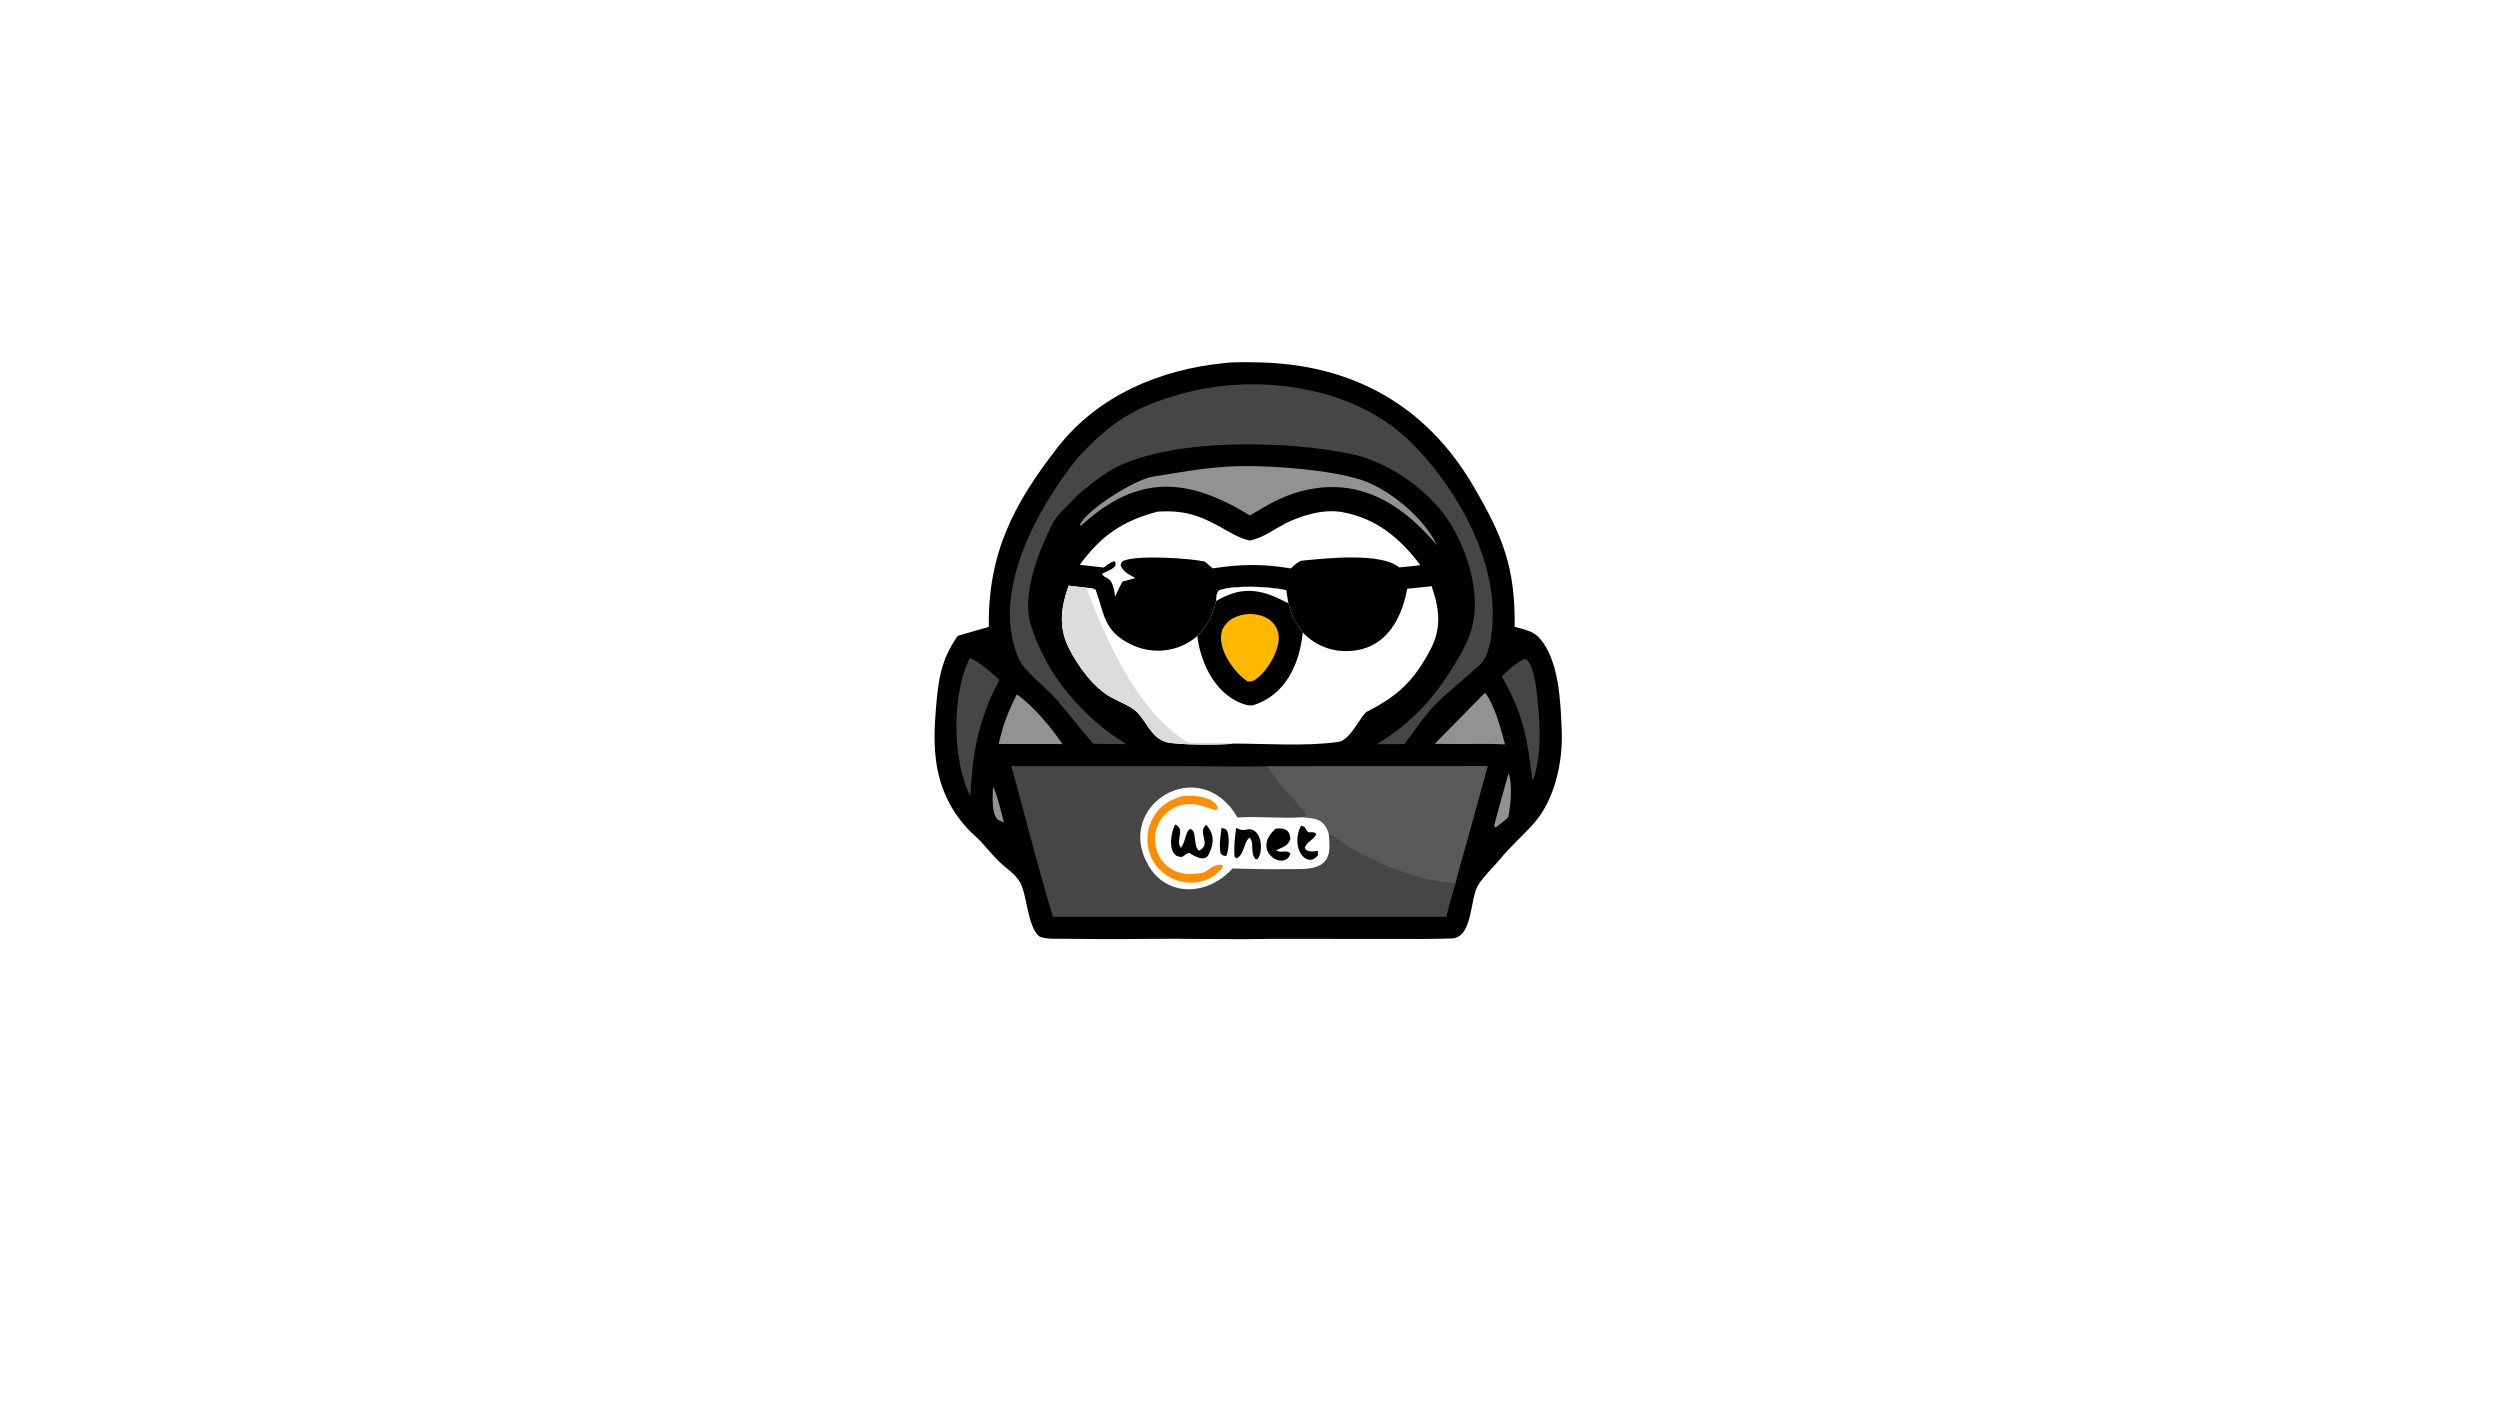
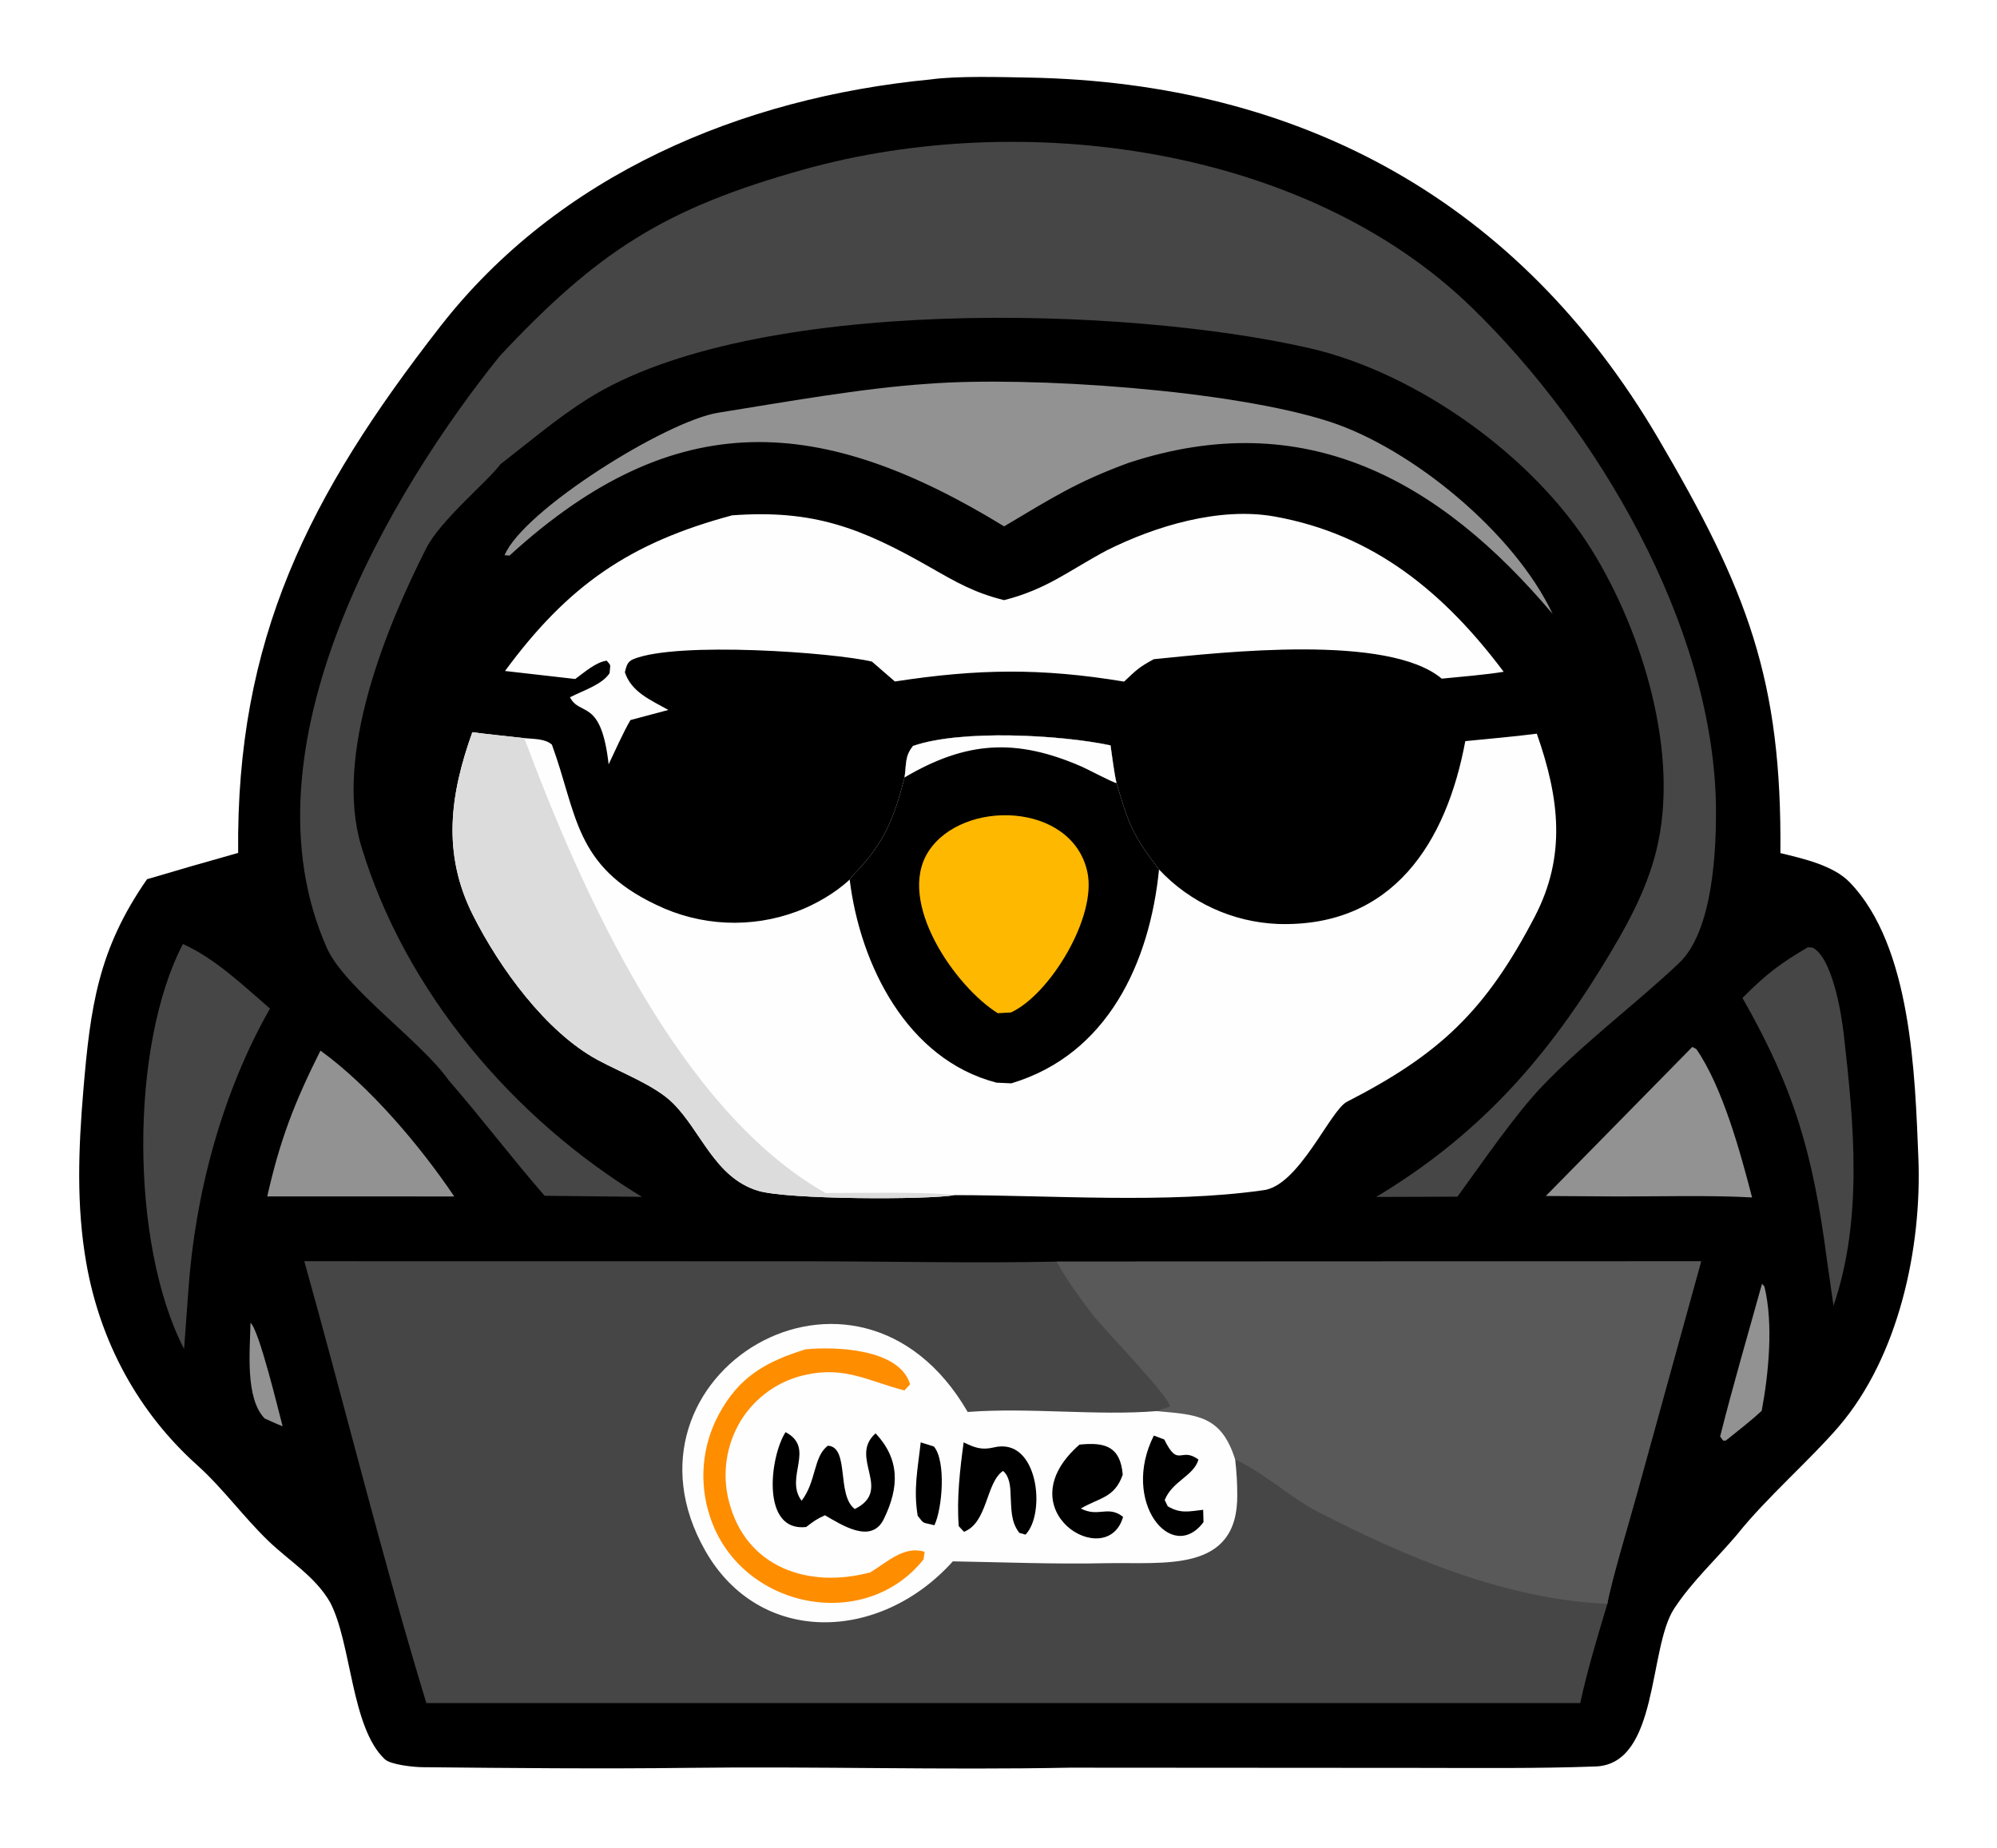
- <svg xmlns="http://www.w3.org/2000/svg" width="1920" height="1080" viewBox="0 0 1920 1080" fill="none">
+ <svg xmlns="http://www.w3.org/2000/svg" viewBox="697 258 523 484" fill="none">
  <path d="M940.796 278.803C947.62 277.847 959.349 278.194 966.439 278.323C1037.92 279.632 1094.94 310.934 1131.28 372.845C1154.61 412.578 1163.71 436.104 1163.27 481.47C1169.15 482.905 1177.08 484.646 1181.4 489.101C1197.64 505.86 1198.53 539.783 1199.4 561.124C1200.38 584.955 1194.23 613.35 1178.63 631.605C1171.13 640.377 1159.58 650.362 1152 659.892C1146.52 666.394 1140.12 672.248 1135.45 679.379C1128.63 689.77 1131.5 720.126 1114.85 720.734C1099.37 721.299 1083.71 721.112 1068.45 721.105L977.185 721.046C944.14 721.704 910.435 720.676 877.268 721.094C854.297 721.383 830.567 721.148 807.558 720.92C805.365 720.898 799.338 720.288 797.789 718.844C788.919 710.568 789.076 688.335 783.428 677.689C779.57 671.001 772.818 666.959 767.344 661.708C760.842 655.471 755.342 647.809 748.658 641.815C733.119 627.881 723.219 609.443 719.603 588.887C716.953 573.761 717.55 558.857 718.82 543.711C720.657 521.788 722.701 506.708 735.512 488.313C743.446 485.95 751.399 483.654 759.37 481.423C758.803 425.452 777.815 387.784 812.306 343.516C843.237 303.818 891.037 283.591 940.796 278.803Z" fill="black" />
  <path d="M973.704 588.482L1142.51 588.409L1125.72 649.253C1123.86 656.071 1119.1 671.722 1117.95 678.128C1115.35 686.869 1112.79 695.191 1110.85 704.127L808.657 704.126C797.421 667.317 787.204 625.882 776.692 588.373L908.323 588.395C929.994 588.411 952.133 588.933 973.704 588.482Z" fill="#474647" />
  <path d="M973.704 588.482L1142.51 588.409L1125.72 649.253C1123.86 656.071 1119.1 671.722 1117.95 678.128C1091.41 676.98 1065.28 665.986 1041.8 653.838C1035.24 650.44 1028.56 644.257 1021.26 640.685L1020.48 640.311C1016.88 628.805 1010.6 628.585 999.926 627.644L1003.36 626.453C1003.49 624.013 985.908 606.013 983.056 602.238C979.489 597.518 976.746 593.856 973.704 588.482Z" fill="#595959" />
  <path d="M946.545 666.999C927.438 688.265 895.91 689.219 881.7 664.203C855.588 618.233 921.394 577.802 950.433 627.868C966.539 626.631 984.319 628.918 999.926 627.644C1010.6 628.585 1016.88 628.805 1020.48 640.311C1020.84 643.366 1021.03 646.44 1021.03 649.516C1021.26 670.223 1001.83 667.147 986.519 667.487C973.361 667.779 959.736 667.227 946.545 666.999Z" fill="#FEFEFE" />
  <path d="M907.978 611.46C915.878 610.687 932.594 611.3 935.351 620.625C934.917 621.094 934.421 621.628 933.864 622.229C924.473 619.801 918.361 615.858 908.059 618.119C900.954 619.636 894.783 624.001 890.986 630.195C887.173 636.497 886.054 644.068 887.879 651.204C892.286 668.653 908.768 674.236 924.954 669.873C929.422 667.13 933.922 662.796 939.15 664.509L938.866 666.487C923.349 686.006 890.725 679.264 882.928 655.249C880.012 646.442 880.825 636.825 885.18 628.632C890.54 618.592 897.632 614.667 907.978 611.46Z" fill="#FF8D00" />
  <path d="M902.722 633.154C910.71 637.332 902.356 645.021 906.932 651.124C910.836 646.044 909.965 639.6 913.817 636.706C919.561 637.049 916.004 649.659 920.862 653.296C930.982 648.278 919.114 639.784 926.317 633.471C932.61 640.201 932.594 647.446 928.471 655.908C925.222 662.577 917.531 657.506 913.04 654.932C910.728 655.981 910.172 656.468 908.117 658.008C896.285 659.324 898.567 639.71 902.722 633.154Z" fill="black" />
  <path d="M979.708 636.423C986.479 635.715 990.407 636.945 991.036 644.293C988.913 650.393 985.004 650.279 980.056 653.156C984.684 655.578 987.211 652.218 991.125 655.351C986.999 669.89 960.016 653.672 979.708 636.423Z" fill="black" />
  <path d="M949.373 635.832C952.313 637.248 954.104 637.917 957.306 637.147C968.918 634.355 970.995 654.472 965.574 659.996L963.962 659.545C961.662 656.591 961.895 653.255 961.664 649.462C961.624 647.334 961.334 644.608 959.68 643.323C955.159 646.374 955.715 656.857 949.458 659.256L948.093 657.784C947.521 650.636 948.409 642.922 949.373 635.832Z" fill="black" />
  <path d="M999.185 634.054L1001.92 635.083C1005.66 642.743 1006.16 636.822 1010.87 640.346C1009.59 644.661 1004.06 645.927 1002.03 650.931L1002.83 652.585C1006.19 654.532 1008.21 653.944 1012.1 653.497L1012.19 656.727C1003.88 667.83 990.447 651.367 999.185 634.054Z" fill="black" />
  <path d="M938.129 635.834L941.584 636.922C944.813 640.725 943.782 653.271 941.711 657.541C938.351 656.665 939.211 657.402 937.337 655.073C936.188 648.112 937.349 642.87 938.129 635.834Z" fill="black" />
  <path d="M820.704 449.812C825.178 450.388 829.815 450.848 834.312 451.356C836.86 451.604 839.781 451.487 841.538 453.059C848.169 471.143 847.348 484.84 868.888 495.028C880.426 500.626 893.755 501.244 905.761 496.738C910.513 494.958 915.807 491.904 919.526 488.401C919.913 487.82 920.137 487.499 920.637 486.993C928.649 478.895 931.197 472.128 933.9 461.649C934.421 457.773 933.976 456.104 936.115 453.41C948.544 449.049 974.776 450.469 987.838 453.254C988.266 456.176 988.769 460.391 989.413 463.138C992.544 473.73 993.589 476.735 1000.54 485.762C1008.64 494.428 1019.83 499.556 1031.68 500.035C1061.84 500.992 1075.84 478.578 1080.75 452.142C1086.81 451.52 1093.5 450.971 1099.48 450.187C1105.5 467.322 1107.17 482.308 1098.94 498.131C1086.02 522.937 1073.89 534.236 1049.75 546.615C1045.33 548.88 1037.05 568.984 1027.63 569.809C1002.98 573.344 971.959 571.077 947.059 571.067C939.851 572.315 903.179 572.251 895.515 569.919C884.208 566.479 880.653 554.338 873.237 546.97C868.548 542.311 859.68 538.99 853.497 535.637C839.89 528.258 827.773 511.436 820.88 497.754C812.743 481.604 814.833 466.196 820.704 449.812Z" fill="#FEFEFE" />
  <path d="M933.9 461.649C934.421 457.773 933.976 456.104 936.115 453.41C948.544 449.049 974.776 450.469 987.838 453.254C988.266 456.176 988.769 460.391 989.413 463.138C992.544 473.73 993.589 476.735 1000.54 485.762C998.116 510.121 987.115 534.223 961.858 541.782L957.966 541.603C934.524 535.516 922.248 510.702 919.526 488.401C919.913 487.82 920.137 487.499 920.637 486.993C928.649 478.895 931.197 472.128 933.9 461.649Z" fill="black" />
  <path d="M958.318 523.411C947.322 516.593 931.592 494.273 940.165 481.029C949.084 467.251 977.733 468.043 981.767 486.383C984.362 498.177 971.902 518.581 961.754 523.218L958.318 523.411Z" fill="#FFB800" />
  <path d="M933.9 461.649C934.421 457.773 933.976 456.104 936.115 453.41C948.544 449.049 974.776 450.469 987.838 453.254C988.266 456.176 988.769 460.391 989.413 463.138C988.424 463 981.877 459.508 980.28 458.812C963.104 451.333 950.102 452.1 933.9 461.649Z" fill="#FEFEFE" />
  <path d="M820.704 449.812C825.178 450.388 829.815 450.848 834.312 451.356C849.279 491.513 874.777 548.762 913.205 570.519C921.235 570.54 939.871 570.11 947.059 571.067C939.851 572.315 903.179 572.251 895.515 569.919C884.208 566.479 880.653 554.338 873.237 546.97C868.548 542.311 859.68 538.99 853.497 535.637C839.89 528.258 827.773 511.436 820.88 497.754C812.743 481.604 814.833 466.196 820.704 449.812Z" fill="#DCDCDC" />
  <path d="M827.887 351.258C853.59 323.818 871.03 312.565 907.591 302.374C964.581 286.489 1038.72 296.077 1082.43 338.531C1115.25 370.399 1145.26 421.255 1146.38 468.257C1146.59 480.332 1145.68 501.848 1136.7 510.318C1125.42 520.956 1111.66 531.28 1100.89 542.534C1093.85 549.897 1084.97 562.842 1078.7 571.467L1057.41 571.543C1083.36 555.941 1100.94 536.668 1116.66 511.061C1122.52 501.518 1128.09 491.715 1130.79 480.753C1137.01 455.585 1127.19 423.573 1113.87 402.062C1098.72 377.586 1068.1 355.681 1040.03 349.223C992.009 338.173 894.084 335.322 850.942 362.465C842.847 367.559 835.583 373.787 828.036 379.631C824.933 383.921 812.424 394.176 808.647 401.579C798.093 422.406 784.435 455.696 791.587 479.56C803.08 517.903 831.629 551.187 865.106 571.518L839.635 571.234C831.205 561.569 823.27 551.08 814.452 540.921C807.484 530.933 787.241 516.774 782.611 506.34C759.261 453.714 799.408 386.658 827.887 351.258Z" fill="#474647" />
  <path d="M959.97 415.208C971.242 412.323 976.804 407.543 986.754 402.223C999.56 395.778 1016.39 390.737 1030.75 393.294C1056.92 397.955 1075.37 413.415 1090.8 433.973C1085.9 434.786 1079.63 435.256 1074.58 435.777C1060.59 423.968 1017.3 428.85 999.177 430.679C995.322 432.751 994.585 433.532 991.393 436.549C969.653 432.946 953.047 433.185 931.367 436.519L925.35 431.305C915.172 428.896 874.567 425.992 862.987 430.62C861.172 431.345 861.087 432.538 860.644 434.099C862.39 439.314 867.324 441.321 872.034 443.972L862.106 446.625C860.168 449.956 858.096 454.653 856.398 458.219C854.426 440.741 848.931 445.802 846.275 440.649C849.838 438.835 854.665 437.347 856.645 434.344C856.806 431.869 857.142 432.55 855.89 431.062C853.023 431.468 850.142 434.053 847.647 435.865L829.261 433.765C845.788 411.305 861.934 400.186 888.751 392.991C910.007 391.439 922.45 396.231 940.624 406.62C947.51 410.556 952.183 413.274 959.97 415.208Z" fill="#FEFEFE" />
  <path d="M940.016 358.536C966.756 356.473 1019.9 360.153 1045.4 368.522C1066.77 375.537 1093.59 397.496 1103.62 418.819C1073.9 383.576 1038.62 364.118 992.578 379.243C979.018 384.201 972.378 388.517 959.972 395.881C912.322 366.72 874.028 363.685 830.438 403.535L829.149 403.443C833.989 391.7 871.423 368.295 885.115 366.111C902.435 363.348 922.467 359.71 940.016 358.536Z" fill="#939293" />
  <path d="M744.901 505.285C753.32 509.071 760.671 516.115 767.701 522.198C755.16 544.235 748.072 570.78 746.333 596.022L745.21 611.37C731.013 583.885 731.004 531.929 744.901 505.285Z" fill="#474647" />
  <path d="M1170.44 506.15L1171.71 506.224C1176.84 508.905 1179.21 523.192 1179.85 528.787C1182.53 552.277 1184.95 577.271 1177.18 600.063L1175.41 587.671C1171.81 560.435 1167.06 543.448 1153.34 519.421C1159.51 513.195 1163.15 510.444 1170.44 506.15Z" fill="#474647" />
  <path d="M1140.2 532.252L1141.26 532.806C1148.22 542.916 1152.81 559.986 1155.86 571.676C1145.16 571.065 1131.68 571.425 1120.78 571.416L1101.84 571.294L1140.2 532.252Z" fill="#939293" />
  <path d="M780.923 533.212C793.853 542.548 807.079 558.226 815.967 571.42L804.609 571.416L766.987 571.408C770.374 556.432 774.121 546.792 780.923 533.212Z" fill="#939293" />
  <path d="M1158.46 594.276L1159.09 595.015C1161.47 604.771 1160.21 617.766 1158.38 627.552C1155.63 630.148 1151.97 632.949 1148.97 635.368L1148.27 635.373L1147.49 634.291C1150.79 621.131 1154.82 607.405 1158.46 594.276Z" fill="#939293" />
  <path d="M762.6 604.516C764.823 606.252 769.905 627.457 771.011 631.603C769.691 631.132 767.639 630.155 766.289 629.559C761.169 624.206 762.468 611.791 762.6 604.516Z" fill="#939293" />
</svg>
